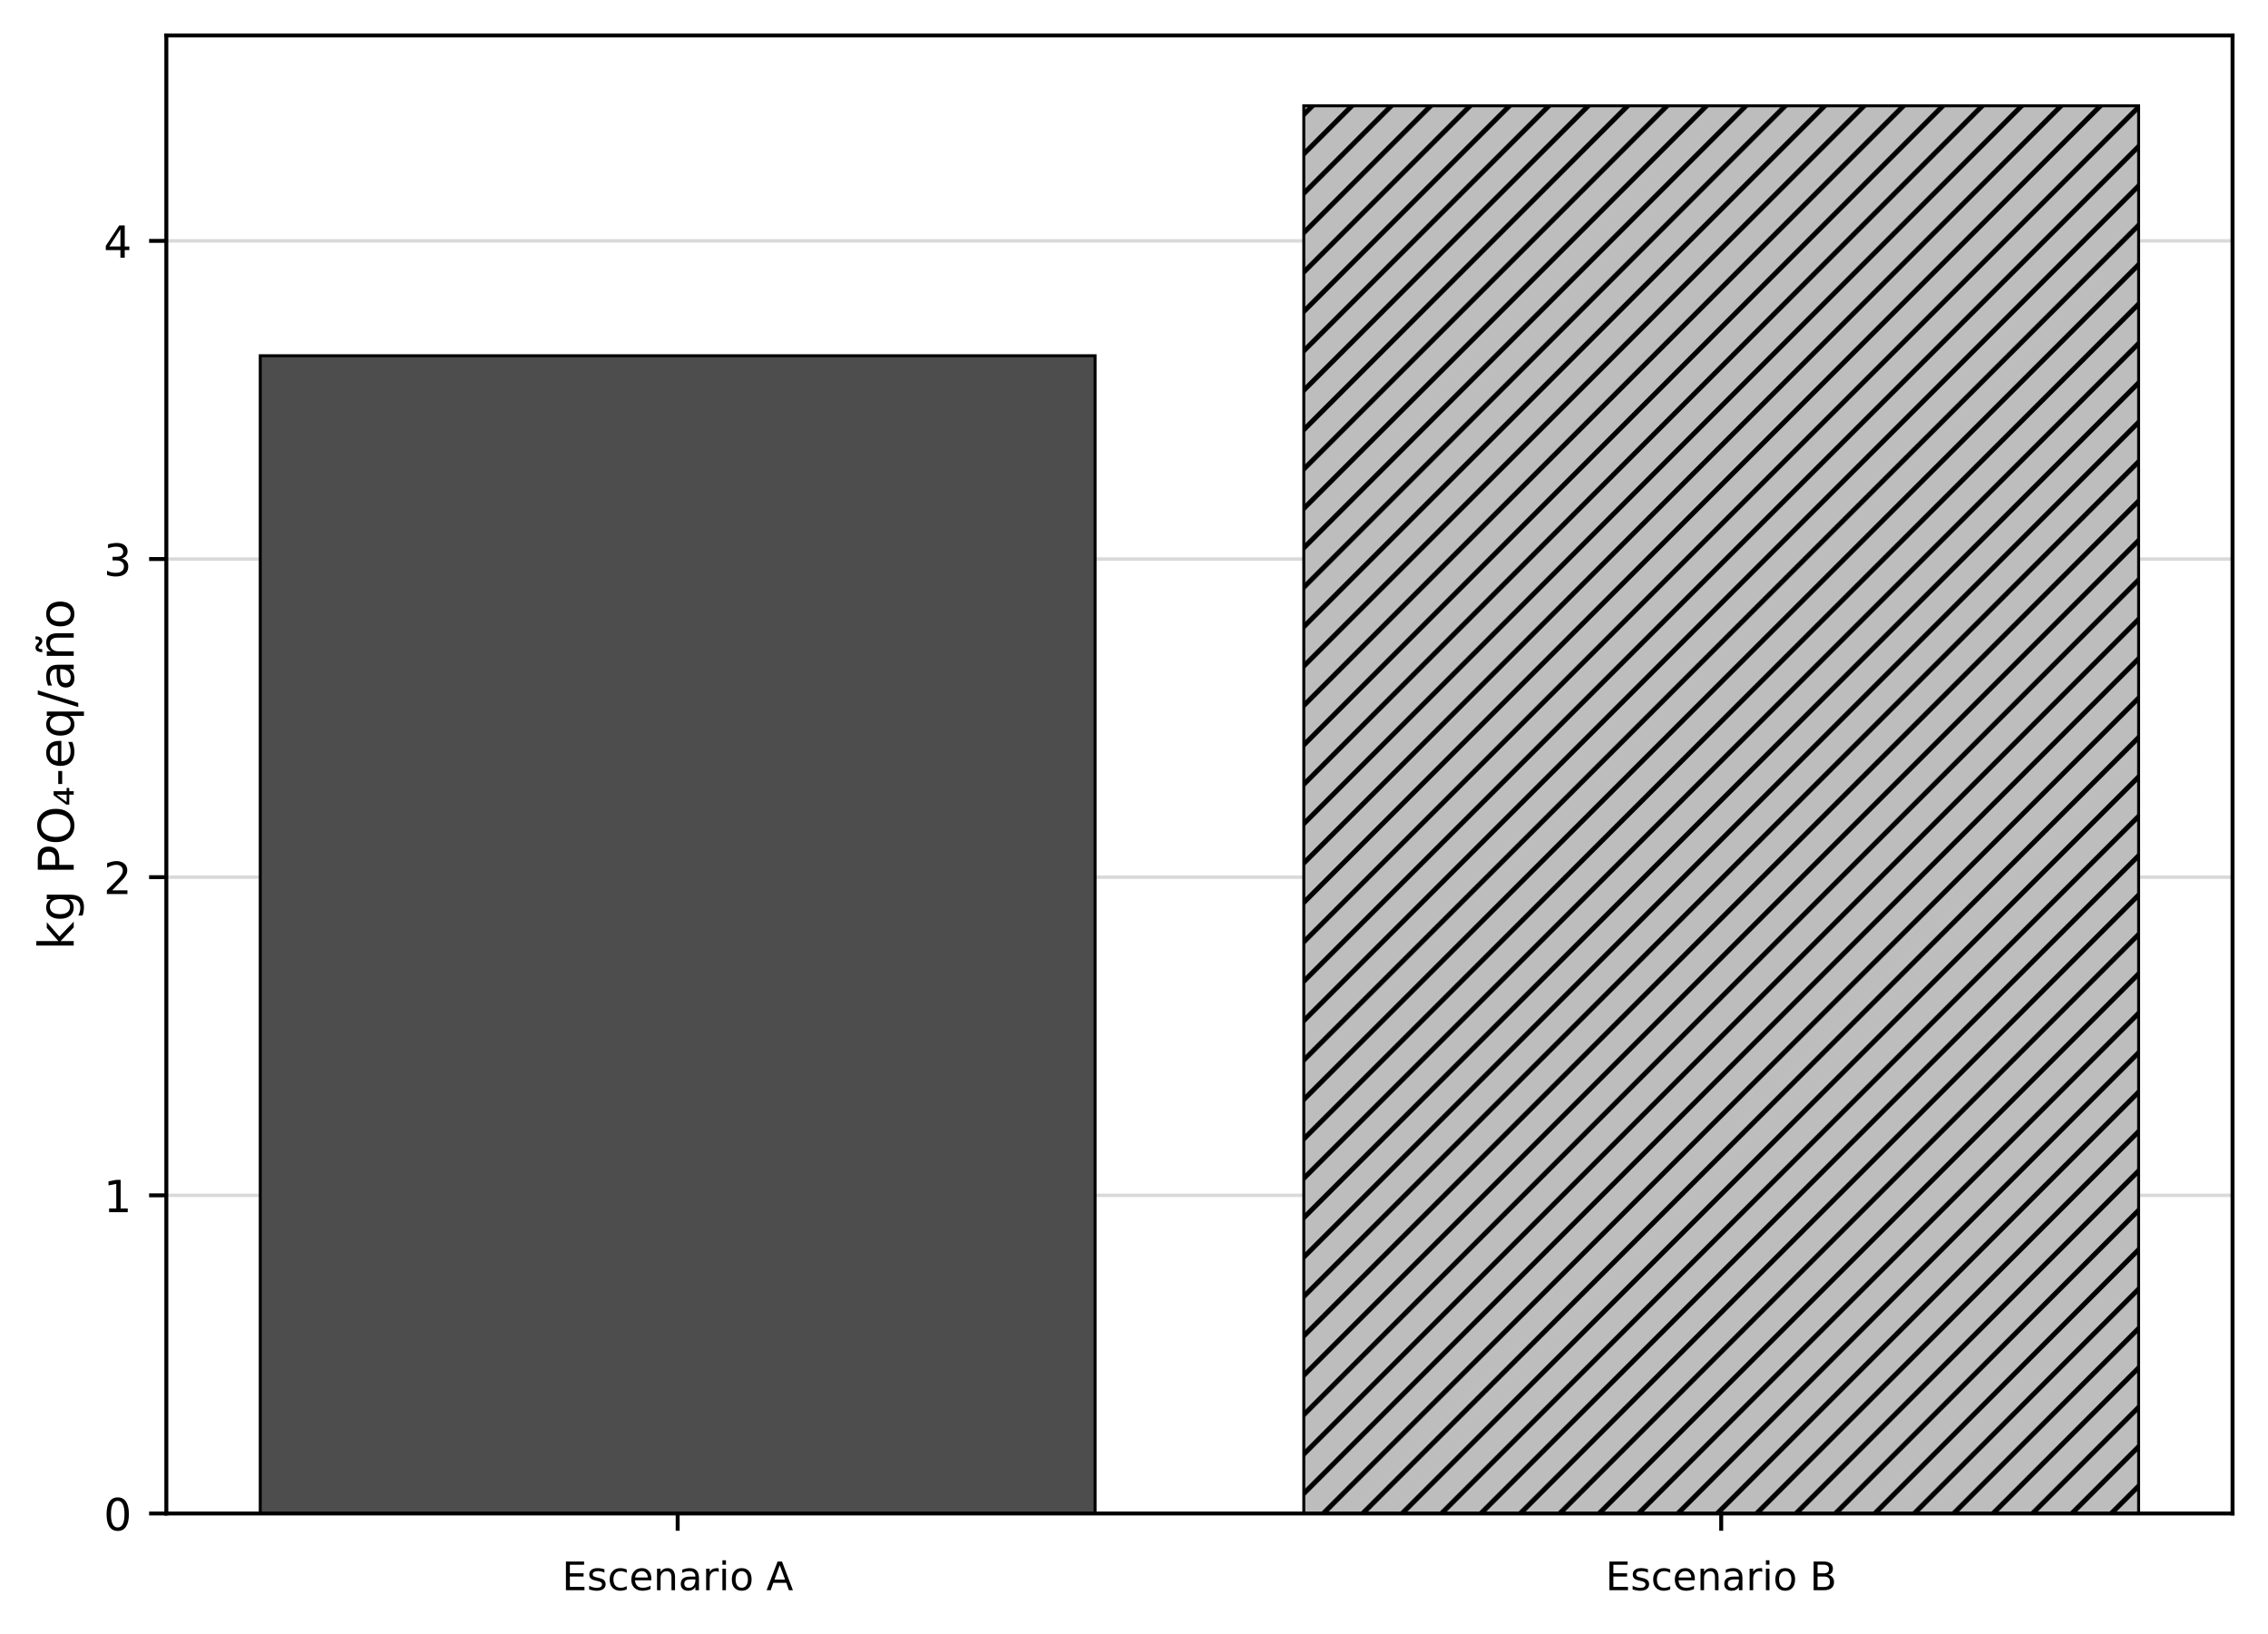
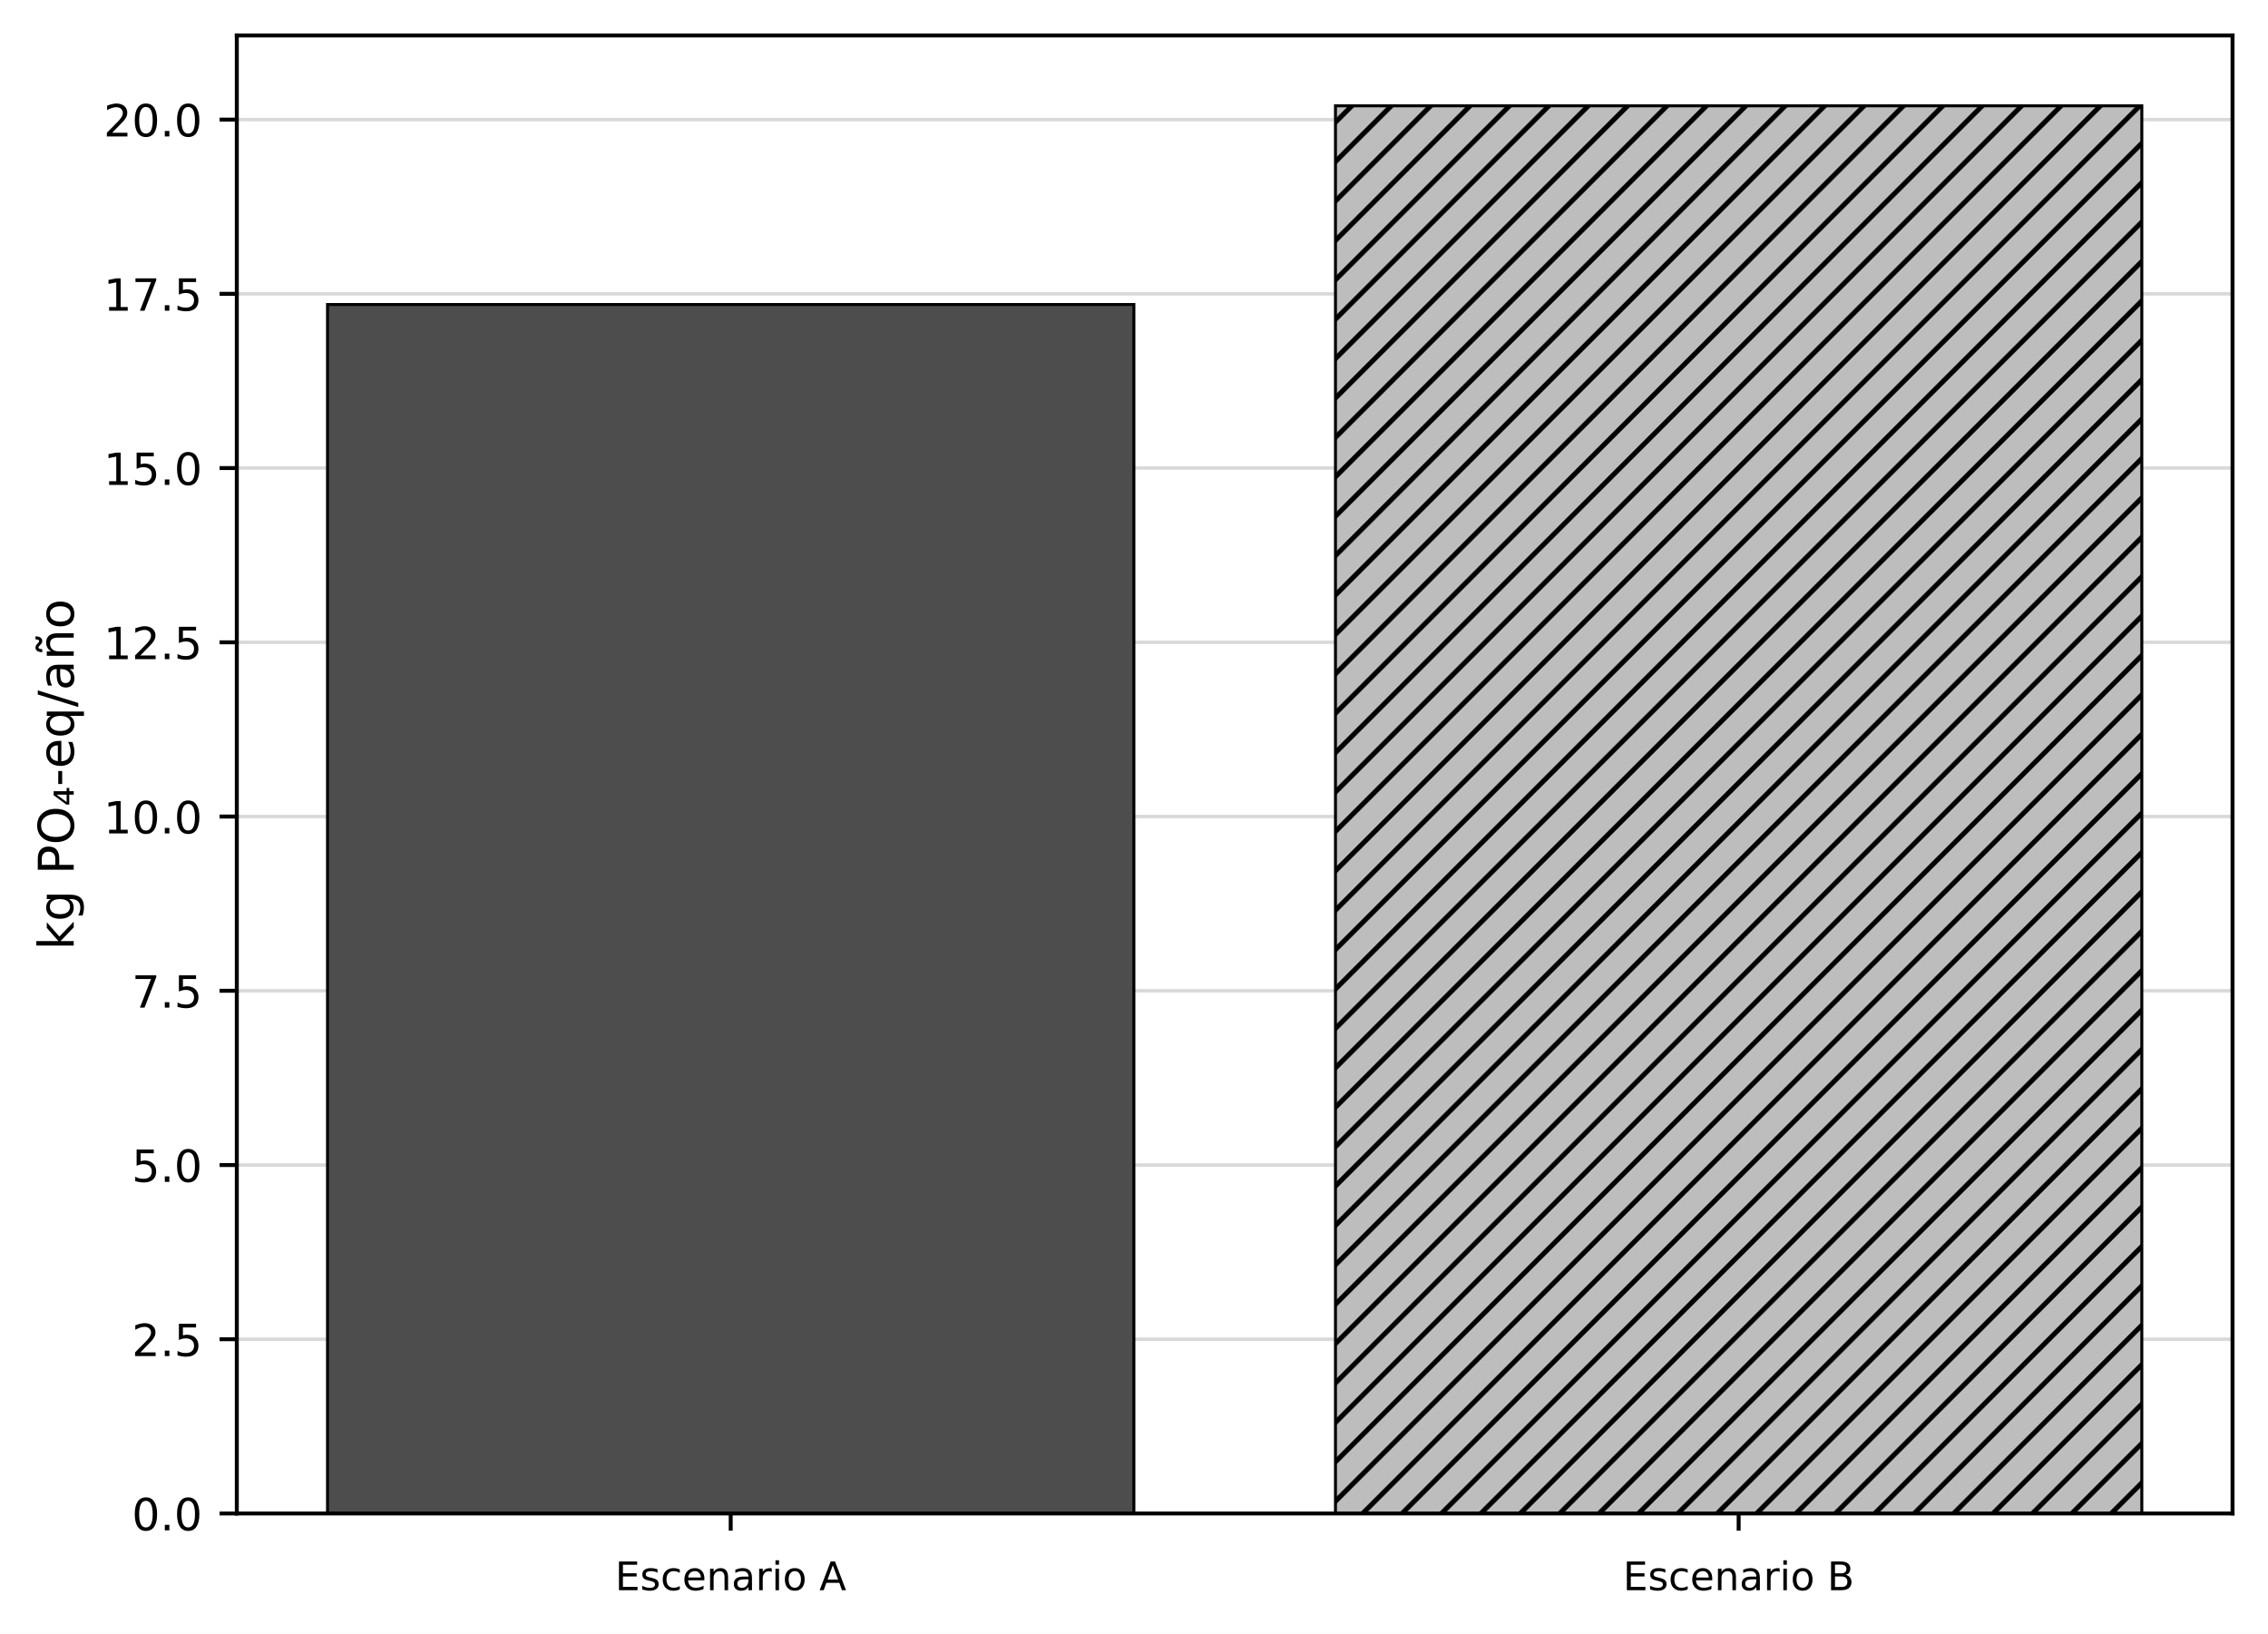
- <svg xmlns="http://www.w3.org/2000/svg" xmlns:xlink="http://www.w3.org/1999/xlink" width="460.535pt" height="331.743pt" viewBox="0 0 460.535 331.743" version="1.1">
+ <svg xmlns="http://www.w3.org/2000/svg" xmlns:xlink="http://www.w3.org/1999/xlink" width="460.538pt" height="331.743pt" viewBox="0 0 460.538 331.743" version="1.1">
  <defs>
    <style type="text/css">*{stroke-linejoin: round; stroke-linecap: butt}</style>
  </defs>
  <g id="figure_1">
    <g id="patch_1">
-       <path d="M 0 331.743  L 460.535 331.743  L 460.535 0  L 0 0  z " style="fill: #ffffff" />
+       <path d="M -0 331.743  L 460.538 331.743  L 460.538 0  L -0 0  z " style="fill: #ffffff" />
    </g>
    <g id="axes_1">
      <g id="patch_2">
-         <path d="M 33.775 307.3  L 453.335 307.3  L 453.335 7.2  L 33.775 7.2  z " style="fill: #ffffff" />
+         <path d="M 48.087 307.3  L 453.337 307.3  L 453.337 7.2  L 48.087 7.2  z " style="fill: #ffffff" />
      </g>
      <g id="matplotlib.axis_1">
        <g id="xtick_1">
          <g id="line2d_1">
            <defs>
-               <path id="m36277a4b4a" d="M 0 0  L 0 3.5  " style="stroke: #000000; stroke-width: 0.8" />
+               <path id="mda67d007a0" d="M 0 0  L 0 3.5  " style="stroke: #000000; stroke-width: 0.8" />
            </defs>
            <g>
-               <use xlink:href="#m36277a4b4a" x="137.605" y="307.3" style="stroke: #000000; stroke-width: 0.8" />
+               <use xlink:href="#mda67d007a0" x="148.377" y="307.3" style="stroke: #000000; stroke-width: 0.8" />
            </g>
          </g>
          <g id="text_1">
-             <text style="font-size: 8px; font-family: 'DejaVu Sans'; text-anchor: middle" x="137.605" y="322.879" transform="rotate(-0 137.6052 322.8788)">Escenario A</text>
+             <text style="font-size: 8px; font-family: 'DejaVu Sans'; text-anchor: middle" x="148.377" y="322.879" transform="rotate(-0 148.3766 322.8788)">Escenario A</text>
          </g>
        </g>
        <g id="xtick_2">
          <g id="line2d_2">
            <g>
-               <use xlink:href="#m36277a4b4a" x="349.504" y="307.3" style="stroke: #000000; stroke-width: 0.8" />
+               <use xlink:href="#mda67d007a0" x="353.048" y="307.3" style="stroke: #000000; stroke-width: 0.8" />
            </g>
          </g>
          <g id="text_2">
-             <text style="font-size: 8px; font-family: 'DejaVu Sans'; text-anchor: middle" x="349.504" y="322.879" transform="rotate(-0 349.5042 322.8788)">Escenario B</text>
+             <text style="font-size: 8px; font-family: 'DejaVu Sans'; text-anchor: middle" x="353.048" y="322.879" transform="rotate(-0 353.0484 322.8788)">Escenario B</text>
          </g>
        </g>
      </g>
      <g id="matplotlib.axis_2">
        <g id="ytick_1">
          <g id="line2d_3">
-             <path d="M 33.775 307.3  L 453.335 307.3  " clip-path="url(#p29b275cdbd)" style="fill: none; stroke: #d9d9d9; stroke-width: 0.7; stroke-linecap: square" />
+             <path d="M 48.087 307.3  L 453.337 307.3  " clip-path="url(#p1b108102c5)" style="fill: none; stroke: #d9d9d9; stroke-width: 0.7; stroke-linecap: square" />
          </g>
          <g id="line2d_4">
            <defs>
-               <path id="mcdef31f4f2" d="M 0 0  L -3.5 0  " style="stroke: #000000; stroke-width: 0.8" />
+               <path id="m3e2b59c833" d="M 0 0  L -3.5 0  " style="stroke: #000000; stroke-width: 0.8" />
            </defs>
            <g>
-               <use xlink:href="#mcdef31f4f2" x="33.775" y="307.3" style="stroke: #000000; stroke-width: 0.8" />
+               <use xlink:href="#m3e2b59c833" x="48.087" y="307.3" style="stroke: #000000; stroke-width: 0.8" />
            </g>
          </g>
          <g id="text_3">
-             <text style="font-size: 9px; font-family: 'DejaVu Sans'; text-anchor: end" x="26.775" y="310.719" transform="rotate(-0 26.77469 310.7193)">0</text>
+             <text style="font-size: 9px; font-family: 'DejaVu Sans'; text-anchor: end" x="41.087" y="310.719" transform="rotate(-0 41.0875 310.7193)">0.0</text>
          </g>
        </g>
        <g id="ytick_2">
          <g id="line2d_5">
-             <path d="M 33.775 242.703  L 453.335 242.703  " clip-path="url(#p29b275cdbd)" style="fill: none; stroke: #d9d9d9; stroke-width: 0.7; stroke-linecap: square" />
+             <path d="M 48.087 271.923  L 453.337 271.923  " clip-path="url(#p1b108102c5)" style="fill: none; stroke: #d9d9d9; stroke-width: 0.7; stroke-linecap: square" />
          </g>
          <g id="line2d_6">
            <g>
-               <use xlink:href="#mcdef31f4f2" x="33.775" y="242.703" style="stroke: #000000; stroke-width: 0.8" />
+               <use xlink:href="#m3e2b59c833" x="48.087" y="271.923" style="stroke: #000000; stroke-width: 0.8" />
            </g>
          </g>
          <g id="text_4">
-             <text style="font-size: 9px; font-family: 'DejaVu Sans'; text-anchor: end" x="26.775" y="246.122" transform="rotate(-0 26.77469 246.1218)">1</text>
+             <text style="font-size: 9px; font-family: 'DejaVu Sans'; text-anchor: end" x="41.087" y="275.342" transform="rotate(-0 41.0875 275.3424)">2.5</text>
          </g>
        </g>
        <g id="ytick_3">
          <g id="line2d_7">
-             <path d="M 33.775 178.105  L 453.335 178.105  " clip-path="url(#p29b275cdbd)" style="fill: none; stroke: #d9d9d9; stroke-width: 0.7; stroke-linecap: square" />
+             <path d="M 48.087 236.546  L 453.337 236.546  " clip-path="url(#p1b108102c5)" style="fill: none; stroke: #d9d9d9; stroke-width: 0.7; stroke-linecap: square" />
          </g>
          <g id="line2d_8">
            <g>
-               <use xlink:href="#mcdef31f4f2" x="33.775" y="178.105" style="stroke: #000000; stroke-width: 0.8" />
+               <use xlink:href="#m3e2b59c833" x="48.087" y="236.546" style="stroke: #000000; stroke-width: 0.8" />
            </g>
          </g>
          <g id="text_5">
-             <text style="font-size: 9px; font-family: 'DejaVu Sans'; text-anchor: end" x="26.775" y="181.524" transform="rotate(-0 26.77469 181.5244)">2</text>
+             <text style="font-size: 9px; font-family: 'DejaVu Sans'; text-anchor: end" x="41.087" y="239.966" transform="rotate(-0 41.0875 239.9656)">5.0</text>
          </g>
        </g>
        <g id="ytick_4">
          <g id="line2d_9">
-             <path d="M 33.775 113.508  L 453.335 113.508  " clip-path="url(#p29b275cdbd)" style="fill: none; stroke: #d9d9d9; stroke-width: 0.7; stroke-linecap: square" />
+             <path d="M 48.087 201.169  L 453.337 201.169  " clip-path="url(#p1b108102c5)" style="fill: none; stroke: #d9d9d9; stroke-width: 0.7; stroke-linecap: square" />
          </g>
          <g id="line2d_10">
            <g>
-               <use xlink:href="#mcdef31f4f2" x="33.775" y="113.508" style="stroke: #000000; stroke-width: 0.8" />
+               <use xlink:href="#m3e2b59c833" x="48.087" y="201.169" style="stroke: #000000; stroke-width: 0.8" />
            </g>
          </g>
          <g id="text_6">
-             <text style="font-size: 9px; font-family: 'DejaVu Sans'; text-anchor: end" x="26.775" y="116.927" transform="rotate(-0 26.77469 116.9269)">3</text>
+             <text style="font-size: 9px; font-family: 'DejaVu Sans'; text-anchor: end" x="41.087" y="204.589" transform="rotate(-0 41.0875 204.5887)">7.5</text>
          </g>
        </g>
        <g id="ytick_5">
          <g id="line2d_11">
-             <path d="M 33.775 48.91  L 453.335 48.91  " clip-path="url(#p29b275cdbd)" style="fill: none; stroke: #d9d9d9; stroke-width: 0.7; stroke-linecap: square" />
+             <path d="M 48.087 165.793  L 453.337 165.793  " clip-path="url(#p1b108102c5)" style="fill: none; stroke: #d9d9d9; stroke-width: 0.7; stroke-linecap: square" />
          </g>
          <g id="line2d_12">
            <g>
-               <use xlink:href="#mcdef31f4f2" x="33.775" y="48.91" style="stroke: #000000; stroke-width: 0.8" />
+               <use xlink:href="#m3e2b59c833" x="48.087" y="165.793" style="stroke: #000000; stroke-width: 0.8" />
            </g>
          </g>
          <g id="text_7">
-             <text style="font-size: 9px; font-family: 'DejaVu Sans'; text-anchor: end" x="26.775" y="52.329" transform="rotate(-0 26.77469 52.32947)">4</text>
+             <text style="font-size: 9px; font-family: 'DejaVu Sans'; text-anchor: end" x="41.087" y="169.212" transform="rotate(-0 41.0875 169.2119)">10.0</text>
          </g>
        </g>
-         <g id="text_8">
+         <g id="ytick_6">
+           <g id="line2d_13">
+             <path d="M 48.087 130.416  L 453.337 130.416  " clip-path="url(#p1b108102c5)" style="fill: none; stroke: #d9d9d9; stroke-width: 0.7; stroke-linecap: square" />
+           </g>
+           <g id="line2d_14">
+             <g>
+               <use xlink:href="#m3e2b59c833" x="48.087" y="130.416" style="stroke: #000000; stroke-width: 0.8" />
+             </g>
+           </g>
+           <g id="text_8">
+             <text style="font-size: 9px; font-family: 'DejaVu Sans'; text-anchor: end" x="41.087" y="133.835" transform="rotate(-0 41.0875 133.835)">12.5</text>
+           </g>
+         </g>
+         <g id="ytick_7">
+           <g id="line2d_15">
+             <path d="M 48.087 95.039  L 453.337 95.039  " clip-path="url(#p1b108102c5)" style="fill: none; stroke: #d9d9d9; stroke-width: 0.7; stroke-linecap: square" />
+           </g>
+           <g id="line2d_16">
+             <g>
+               <use xlink:href="#m3e2b59c833" x="48.087" y="95.039" style="stroke: #000000; stroke-width: 0.8" />
+             </g>
+           </g>
+           <g id="text_9">
+             <text style="font-size: 9px; font-family: 'DejaVu Sans'; text-anchor: end" x="41.087" y="98.458" transform="rotate(-0 41.0875 98.45818)">15.0</text>
+           </g>
+         </g>
+         <g id="ytick_8">
+           <g id="line2d_17">
+             <path d="M 48.087 59.662  L 453.337 59.662  " clip-path="url(#p1b108102c5)" style="fill: none; stroke: #d9d9d9; stroke-width: 0.7; stroke-linecap: square" />
+           </g>
+           <g id="line2d_18">
+             <g>
+               <use xlink:href="#m3e2b59c833" x="48.087" y="59.662" style="stroke: #000000; stroke-width: 0.8" />
+             </g>
+           </g>
+           <g id="text_10">
+             <text style="font-size: 9px; font-family: 'DejaVu Sans'; text-anchor: end" x="41.087" y="63.081" transform="rotate(-0 41.0875 63.08133)">17.5</text>
+           </g>
+         </g>
+         <g id="ytick_9">
+           <g id="line2d_19">
+             <path d="M 48.087 24.285  L 453.337 24.285  " clip-path="url(#p1b108102c5)" style="fill: none; stroke: #d9d9d9; stroke-width: 0.7; stroke-linecap: square" />
+           </g>
+           <g id="line2d_20">
+             <g>
+               <use xlink:href="#m3e2b59c833" x="48.087" y="24.285" style="stroke: #000000; stroke-width: 0.8" />
+             </g>
+           </g>
+           <g id="text_11">
+             <text style="font-size: 9px; font-family: 'DejaVu Sans'; text-anchor: end" x="41.087" y="27.704" transform="rotate(-0 41.0875 27.70447)">20.0</text>
+           </g>
+         </g>
+         <g id="text_12">
          <text style="font-size: 10px; font-family: 'DejaVu Sans'; text-anchor: middle" x="14.969" y="157.25" transform="rotate(-90 14.96875 157.25)">kg PO₄-eq/año</text>
        </g>
      </g>
      <g id="patch_3">
-         <path d="M 52.846 307.3  L 222.365 307.3  L 222.365 72.229  L 52.846 72.229  z " clip-path="url(#p29b275cdbd)" style="fill: #4d4d4d; stroke: #000000; stroke-width: 0.6; stroke-linejoin: miter" />
+         <path d="M 66.508 307.3  L 230.245 307.3  L 230.245 61.832  L 66.508 61.832  z " clip-path="url(#p1b108102c5)" style="fill: #4d4d4d; stroke: #000000; stroke-width: 0.6; stroke-linejoin: miter" />
      </g>
      <g id="patch_4">
-         <path d="M 264.745 307.3  L 434.264 307.3  L 434.264 21.49  L 264.745 21.49  z " clip-path="url(#p29b275cdbd)" style="fill: url(#hc1410154d4); stroke: #000000; stroke-width: 0.6; stroke-linejoin: miter" />
+         <path d="M 271.18 307.3  L 434.917 307.3  L 434.917 21.49  L 271.18 21.49  z " clip-path="url(#p1b108102c5)" style="fill: url(#he8d673d35e); stroke: #000000; stroke-width: 0.6; stroke-linejoin: miter" />
      </g>
      <g id="patch_5">
-         <path d="M 33.775 307.3  L 33.775 7.2  " style="fill: none; stroke: #000000; stroke-width: 0.8; stroke-linejoin: miter; stroke-linecap: square" />
+         <path d="M 48.087 307.3  L 48.087 7.2  " style="fill: none; stroke: #000000; stroke-width: 0.8; stroke-linejoin: miter; stroke-linecap: square" />
      </g>
      <g id="patch_6">
-         <path d="M 453.335 307.3  L 453.335 7.2  " style="fill: none; stroke: #000000; stroke-width: 0.8; stroke-linejoin: miter; stroke-linecap: square" />
+         <path d="M 453.337 307.3  L 453.337 7.2  " style="fill: none; stroke: #000000; stroke-width: 0.8; stroke-linejoin: miter; stroke-linecap: square" />
      </g>
      <g id="patch_7">
-         <path d="M 33.775 307.3  L 453.335 307.3  " style="fill: none; stroke: #000000; stroke-width: 0.8; stroke-linejoin: miter; stroke-linecap: square" />
+         <path d="M 48.087 307.3  L 453.337 307.3  " style="fill: none; stroke: #000000; stroke-width: 0.8; stroke-linejoin: miter; stroke-linecap: square" />
      </g>
      <g id="patch_8">
-         <path d="M 33.775 7.2  L 453.335 7.2  " style="fill: none; stroke: #000000; stroke-width: 0.8; stroke-linejoin: miter; stroke-linecap: square" />
+         <path d="M 48.087 7.2  L 453.337 7.2  " style="fill: none; stroke: #000000; stroke-width: 0.8; stroke-linejoin: miter; stroke-linecap: square" />
      </g>
    </g>
  </g>
  <defs>
-     <clipPath id="p29b275cdbd">
-       <rect x="33.775" y="7.2" width="419.56" height="300.1" />
+     <clipPath id="p1b108102c5">
+       <rect x="48.087" y="7.2" width="405.25" height="300.1" />
    </clipPath>
  </defs>
  <defs>
-     <pattern id="hc1410154d4" patternUnits="userSpaceOnUse" x="0" y="0" width="72" height="72">
+     <pattern id="he8d673d35e" patternUnits="userSpaceOnUse" x="0" y="0" width="72" height="72">
      <rect x="0" y="0" width="73" height="73" fill="#bdbdbd" />
      <path d="M -36 36  L 36 -36  M -32 40  L 40 -32  M -28 44  L 44 -28  M -24 48  L 48 -24  M -20 52  L 52 -20  M -16 56  L 56 -16  M -12 60  L 60 -12  M -8 64  L 64 -8  M -4 68  L 68 -4  M 0 72  L 72 0  M 4 76  L 76 4  M 8 80  L 80 8  M 12 84  L 84 12  M 16 88  L 88 16  M 20 92  L 92 20  M 24 96  L 96 24  M 28 100  L 100 28  M 32 104  L 104 32  M 36 108  L 108 36  " style="fill: #000000; stroke: #000000; stroke-width: 1.0; stroke-linecap: butt; stroke-linejoin: miter" />
    </pattern>
  </defs>
</svg>
